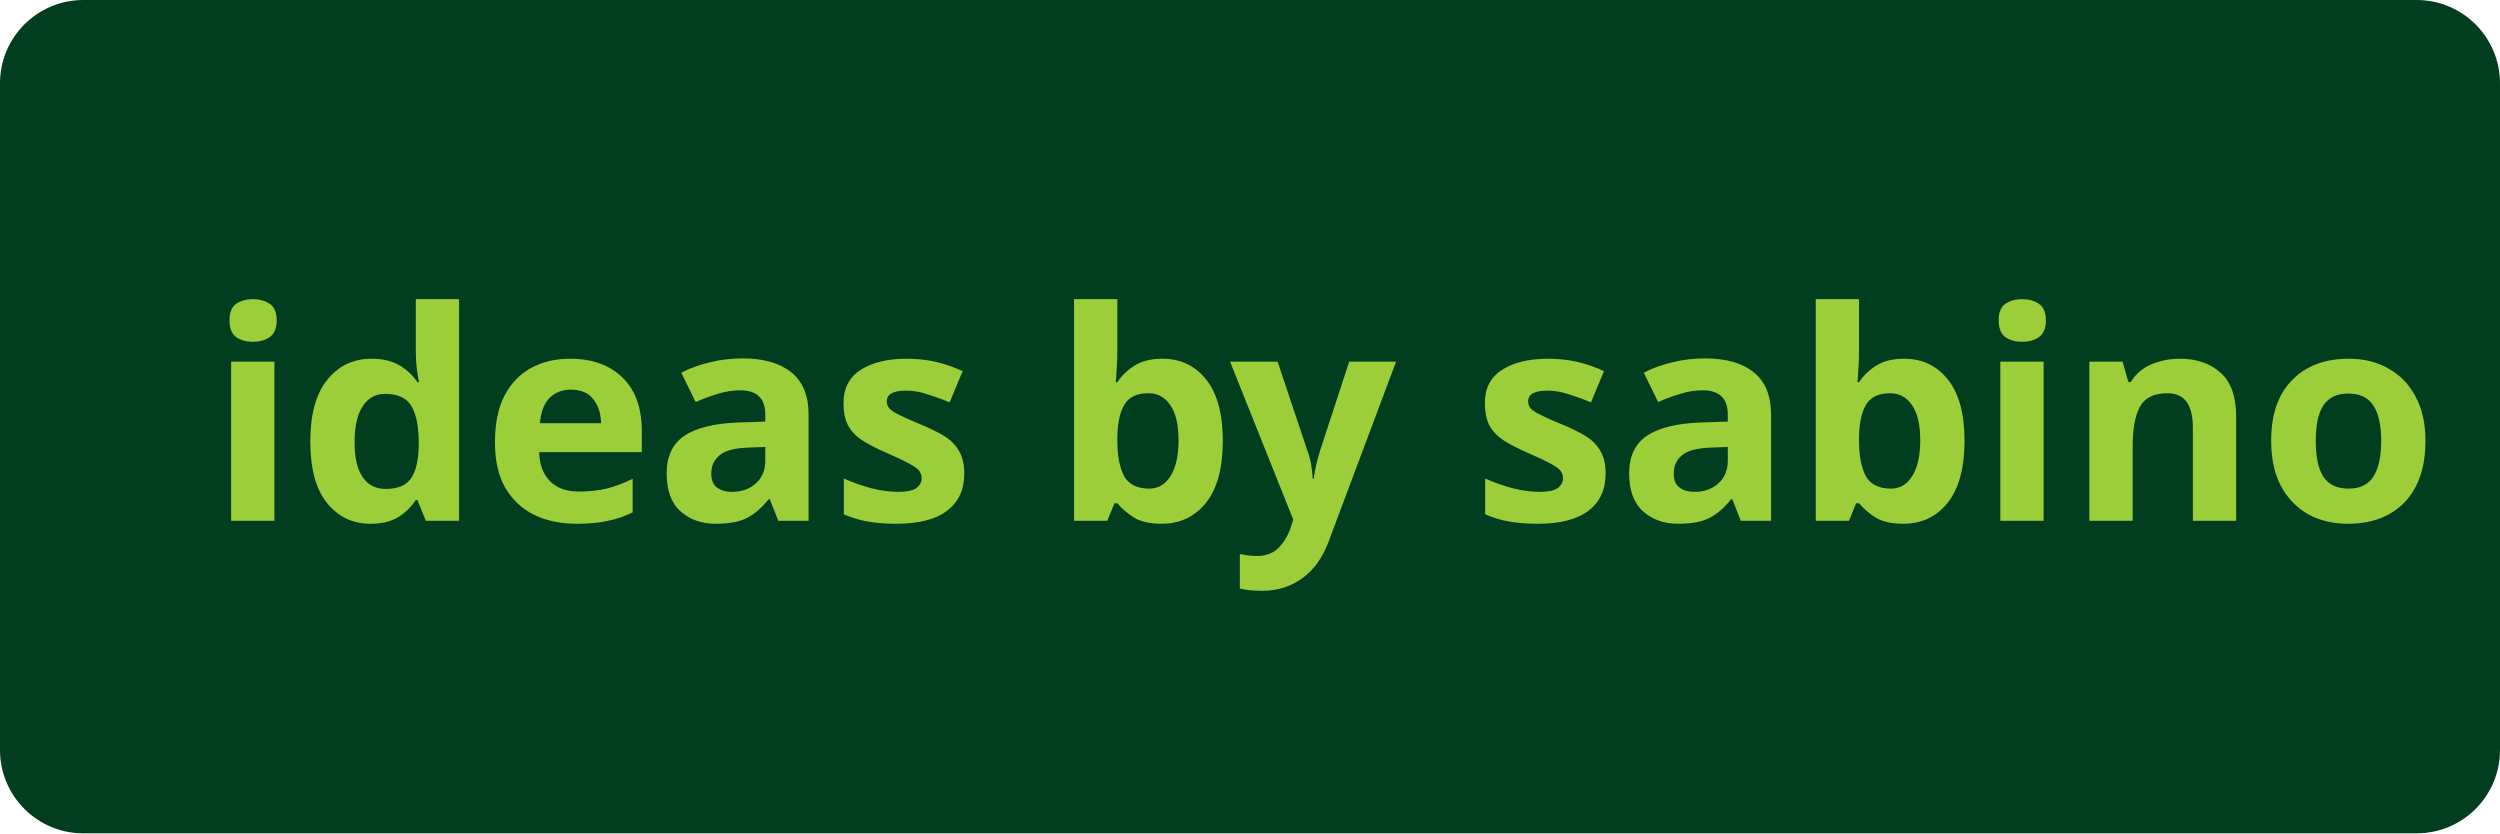
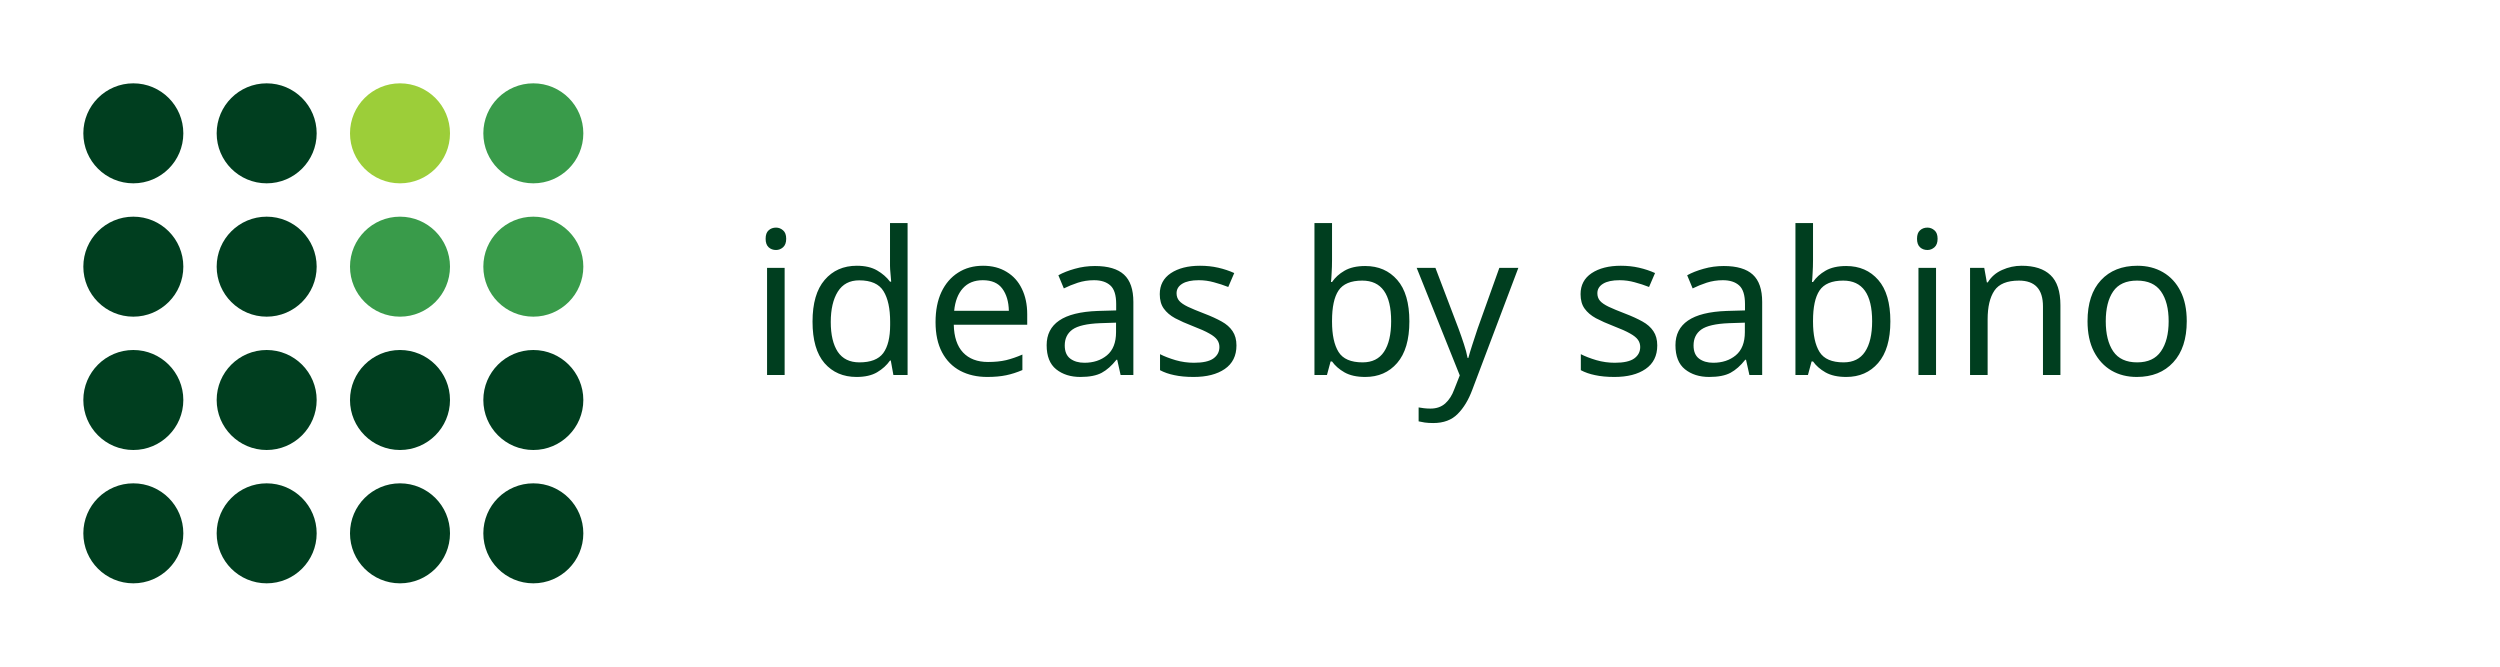
- <svg xmlns="http://www.w3.org/2000/svg" width="120" height="40" viewBox="0 0 120 40">
-   <rect width="120" height="40" fill="#003e1f" rx="4" />
-   <text x="10" y="25" font-family="Work Sans, sans-serif" font-size="14" font-weight="600" fill="#9cce39">ideas by sabino</text>
+ <svg xmlns="http://www.w3.org/2000/svg" width="300" height="80" viewBox="0 0 300 80">
+   <g transform="translate(10, 10)">
+     <rect x="0" y="0" width="12" height="12" rx="6" fill="#003e1f" />
+     <rect x="16" y="0" width="12" height="12" rx="6" fill="#003e1f" />
+     <rect x="32" y="0" width="12" height="12" rx="6" fill="#9cce39" />
+     <rect x="48" y="0" width="12" height="12" rx="6" fill="#399b4a" />
+     <rect x="0" y="16" width="12" height="12" rx="6" fill="#003e1f" />
+     <rect x="16" y="16" width="12" height="12" rx="6" fill="#003e1f" />
+     <rect x="32" y="16" width="12" height="12" rx="6" fill="#399b4a" />
+     <rect x="48" y="16" width="12" height="12" rx="6" fill="#399b4a" />
+     <rect x="0" y="32" width="12" height="12" rx="6" fill="#003e1f" />
+     <rect x="16" y="32" width="12" height="12" rx="6" fill="#003e1f" />
+     <rect x="32" y="32" width="12" height="12" rx="6" fill="#003e1f" />
+     <rect x="48" y="32" width="12" height="12" rx="6" fill="#003e1f" />
+     <rect x="0" y="48" width="12" height="12" rx="6" fill="#003e1f" />
+     <rect x="16" y="48" width="12" height="12" rx="6" fill="#003e1f" />
+     <rect x="32" y="48" width="12" height="12" rx="6" fill="#003e1f" />
+     <rect x="48" y="48" width="12" height="12" rx="6" fill="#003e1f" />
+   </g>
+   <text x="90" y="45" font-family="Work Sans, sans-serif" font-size="24" font-weight="500" fill="#003e1f">ideas by sabino</text>
</svg>
